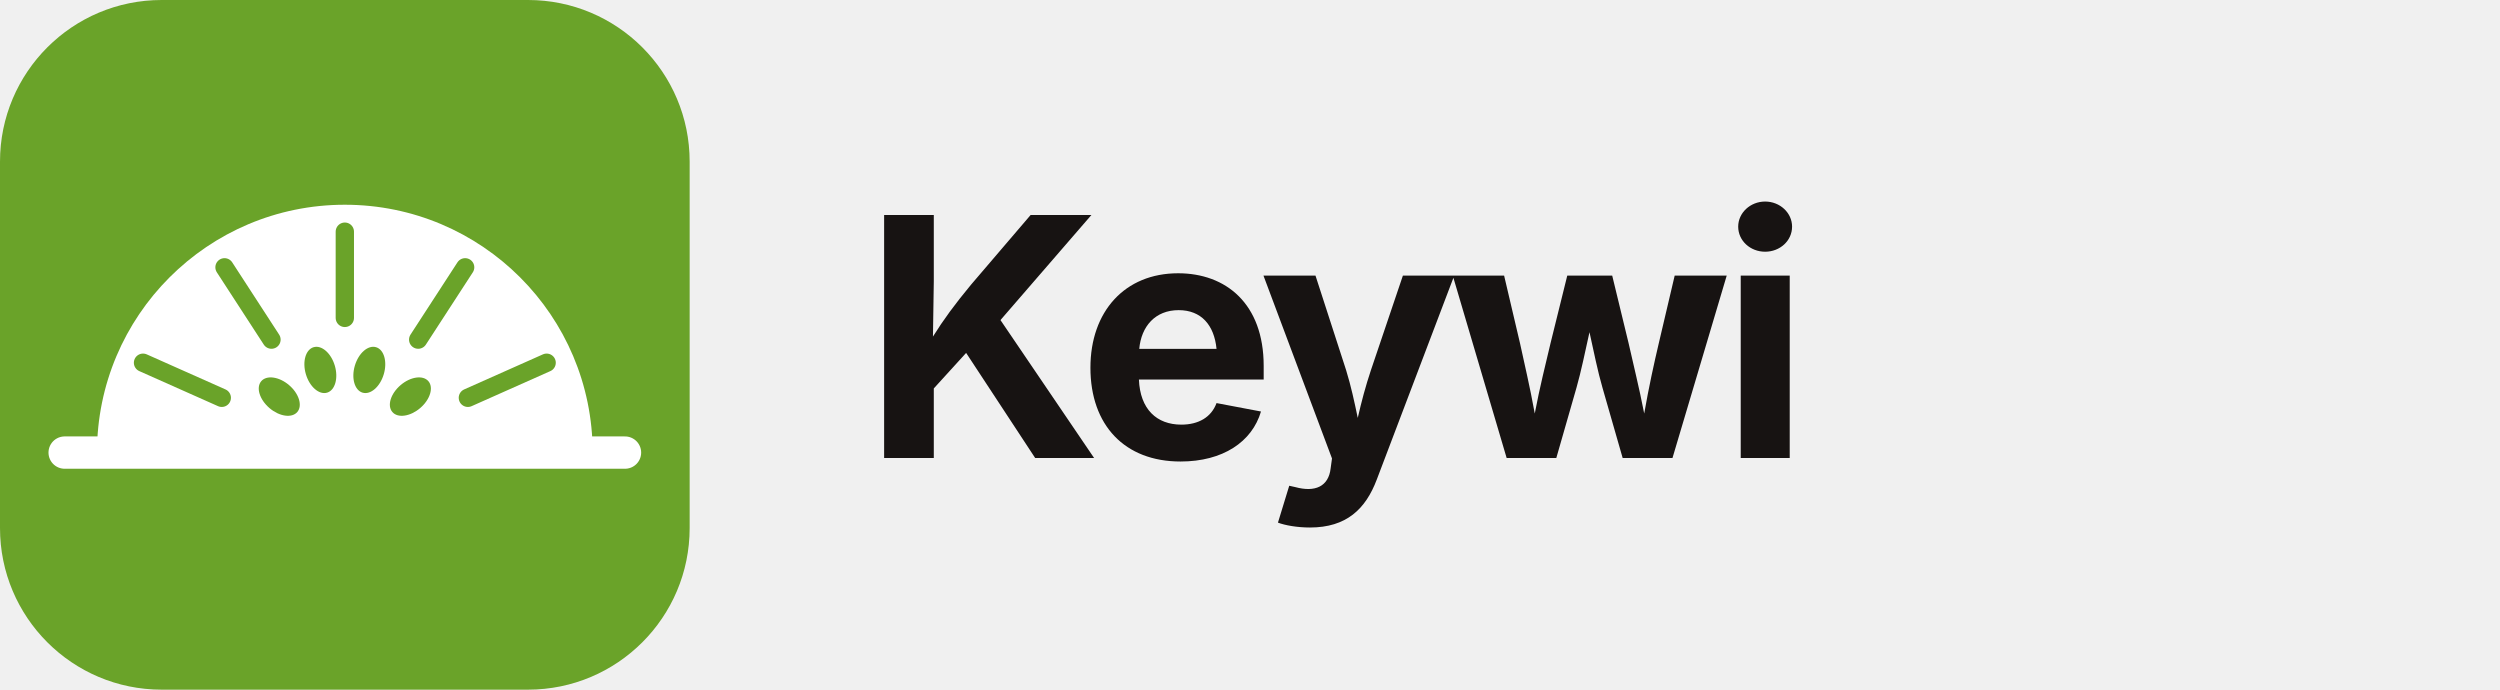
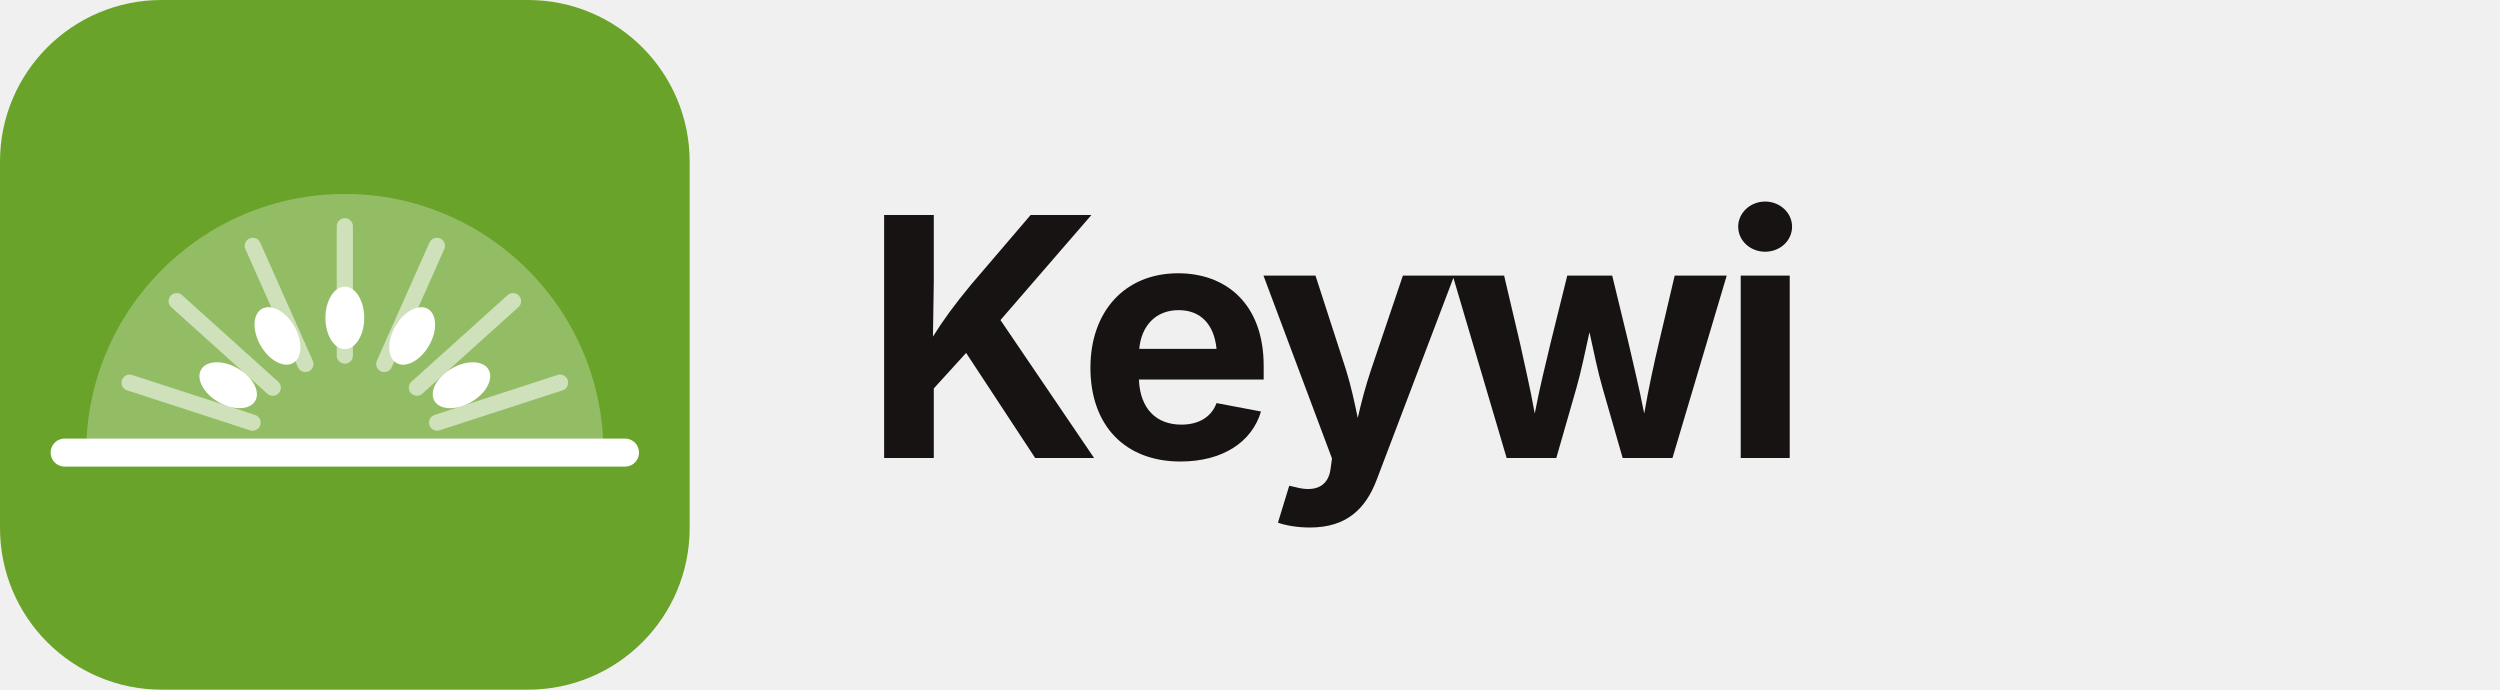
<svg xmlns="http://www.w3.org/2000/svg" viewBox="0 0 232 64" width="232" height="64" role="img" aria-label="Keywi">
  <rect width="64" height="64" rx="15" fill="#6AA329" />
-   <path d="M9 42 A23 23 0 0 1 55 42 Z" fill="#FFFFFF" />
-   <line x1="32" y1="29.5" x2="32" y2="21.5" stroke="#6AA329" stroke-width="1.7" stroke-linecap="round" transform="rotate(-66 32 42)" />
-   <line x1="32" y1="29.5" x2="32" y2="21.5" stroke="#6AA329" stroke-width="1.7" stroke-linecap="round" transform="rotate(-33 32 42)" />
-   <line x1="32" y1="29.5" x2="32" y2="21.5" stroke="#6AA329" stroke-width="1.7" stroke-linecap="round" transform="rotate(0 32 42)" />
-   <line x1="32" y1="29.5" x2="32" y2="21.5" stroke="#6AA329" stroke-width="1.7" stroke-linecap="round" transform="rotate(33 32 42)" />
-   <line x1="32" y1="29.5" x2="32" y2="21.5" stroke="#6AA329" stroke-width="1.7" stroke-linecap="round" transform="rotate(66 32 42)" />
-   <ellipse cx="32" cy="34" rx="1.4" ry="2.2" fill="#6AA329" transform="rotate(-49.5 32 42)" />
-   <ellipse cx="32" cy="34" rx="1.4" ry="2.2" fill="#6AA329" transform="rotate(-16.5 32 42)" />
-   <ellipse cx="32" cy="34" rx="1.4" ry="2.2" fill="#6AA329" transform="rotate(16.5 32 42)" />
-   <ellipse cx="32" cy="34" rx="1.4" ry="2.2" fill="#6AA329" transform="rotate(49.5 32 42)" />
-   <line x1="6" y1="42" x2="58" y2="42" stroke="#FFFFFF" stroke-width="3" stroke-linecap="round" />
+   <path d="M8 42 A24 24 0 0 1 56 42 Z" fill="rgba(255, 255, 255, 0.28)" />
+   <line x1="32" y1="33" x2="32" y2="21" stroke="rgba(255, 255, 255, 0.55)" stroke-width="1.5" stroke-linecap="round" transform="rotate(-72 32 42)" />
+   <line x1="32" y1="33" x2="32" y2="21" stroke="rgba(255, 255, 255, 0.55)" stroke-width="1.5" stroke-linecap="round" transform="rotate(-48 32 42)" />
+   <line x1="32" y1="33" x2="32" y2="21" stroke="rgba(255, 255, 255, 0.55)" stroke-width="1.5" stroke-linecap="round" transform="rotate(-24 32 42)" />
+   <line x1="32" y1="33" x2="32" y2="21" stroke="rgba(255, 255, 255, 0.55)" stroke-width="1.5" stroke-linecap="round" transform="rotate(0 32 42)" />
+   <line x1="32" y1="33" x2="32" y2="21" stroke="rgba(255, 255, 255, 0.55)" stroke-width="1.5" stroke-linecap="round" transform="rotate(24 32 42)" />
+   <line x1="32" y1="33" x2="32" y2="21" stroke="rgba(255, 255, 255, 0.55)" stroke-width="1.5" stroke-linecap="round" transform="rotate(48 32 42)" />
+   <line x1="32" y1="33" x2="32" y2="21" stroke="rgba(255, 255, 255, 0.55)" stroke-width="1.5" stroke-linecap="round" transform="rotate(72 32 42)" />
+   <ellipse cx="32" cy="29.5" rx="1.8" ry="2.9" fill="#FFFFFF" transform="rotate(-60 32 42)" />
+   <ellipse cx="32" cy="29.5" rx="1.8" ry="2.9" fill="#FFFFFF" transform="rotate(-30 32 42)" />
+   <ellipse cx="32" cy="29.5" rx="1.8" ry="2.9" fill="#FFFFFF" transform="rotate(0 32 42)" />
+   <ellipse cx="32" cy="29.5" rx="1.8" ry="2.9" fill="#FFFFFF" transform="rotate(30 32 42)" />
+   <ellipse cx="32" cy="29.5" rx="1.8" ry="2.9" fill="#FFFFFF" transform="rotate(60 32 42)" />
+   <line x1="6" y1="42" x2="58" y2="42" stroke="#FFFFFF" stroke-width="2.6" stroke-linecap="round" />
  <text x="80" y="42.5" font-family="Pretendard Variable, Pretendard, -apple-system, BlinkMacSystemFont, system-ui, sans-serif" font-size="31" font-weight="700" letter-spacing="-1.1" fill="#171312">Keywi</text>
</svg>
